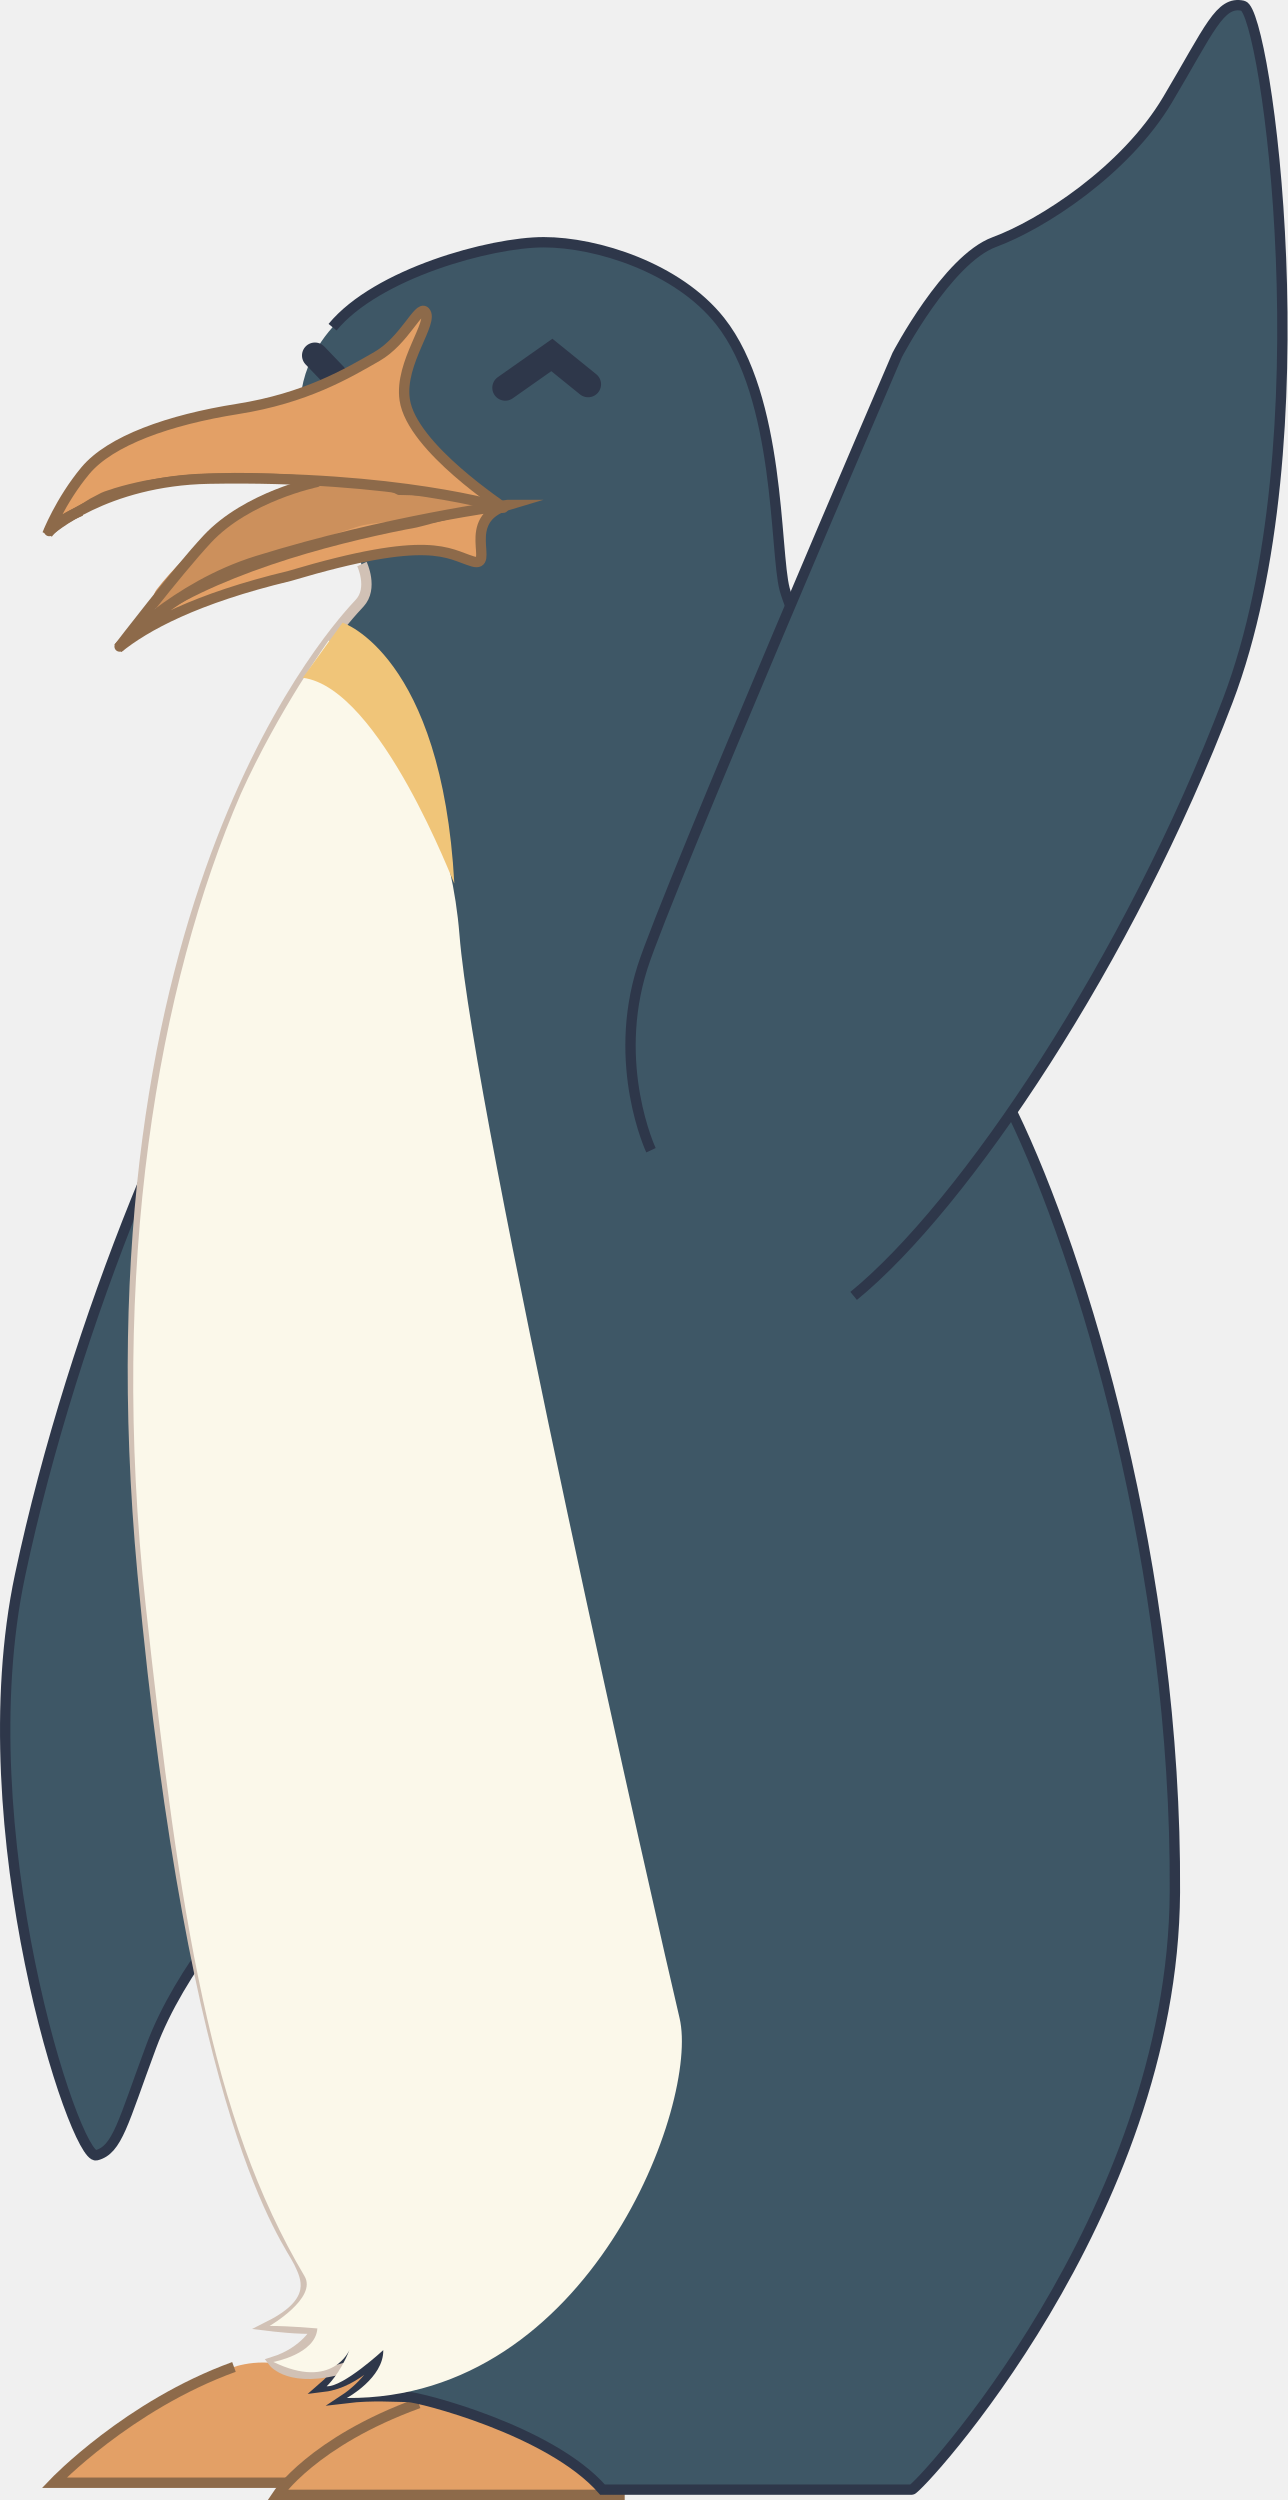
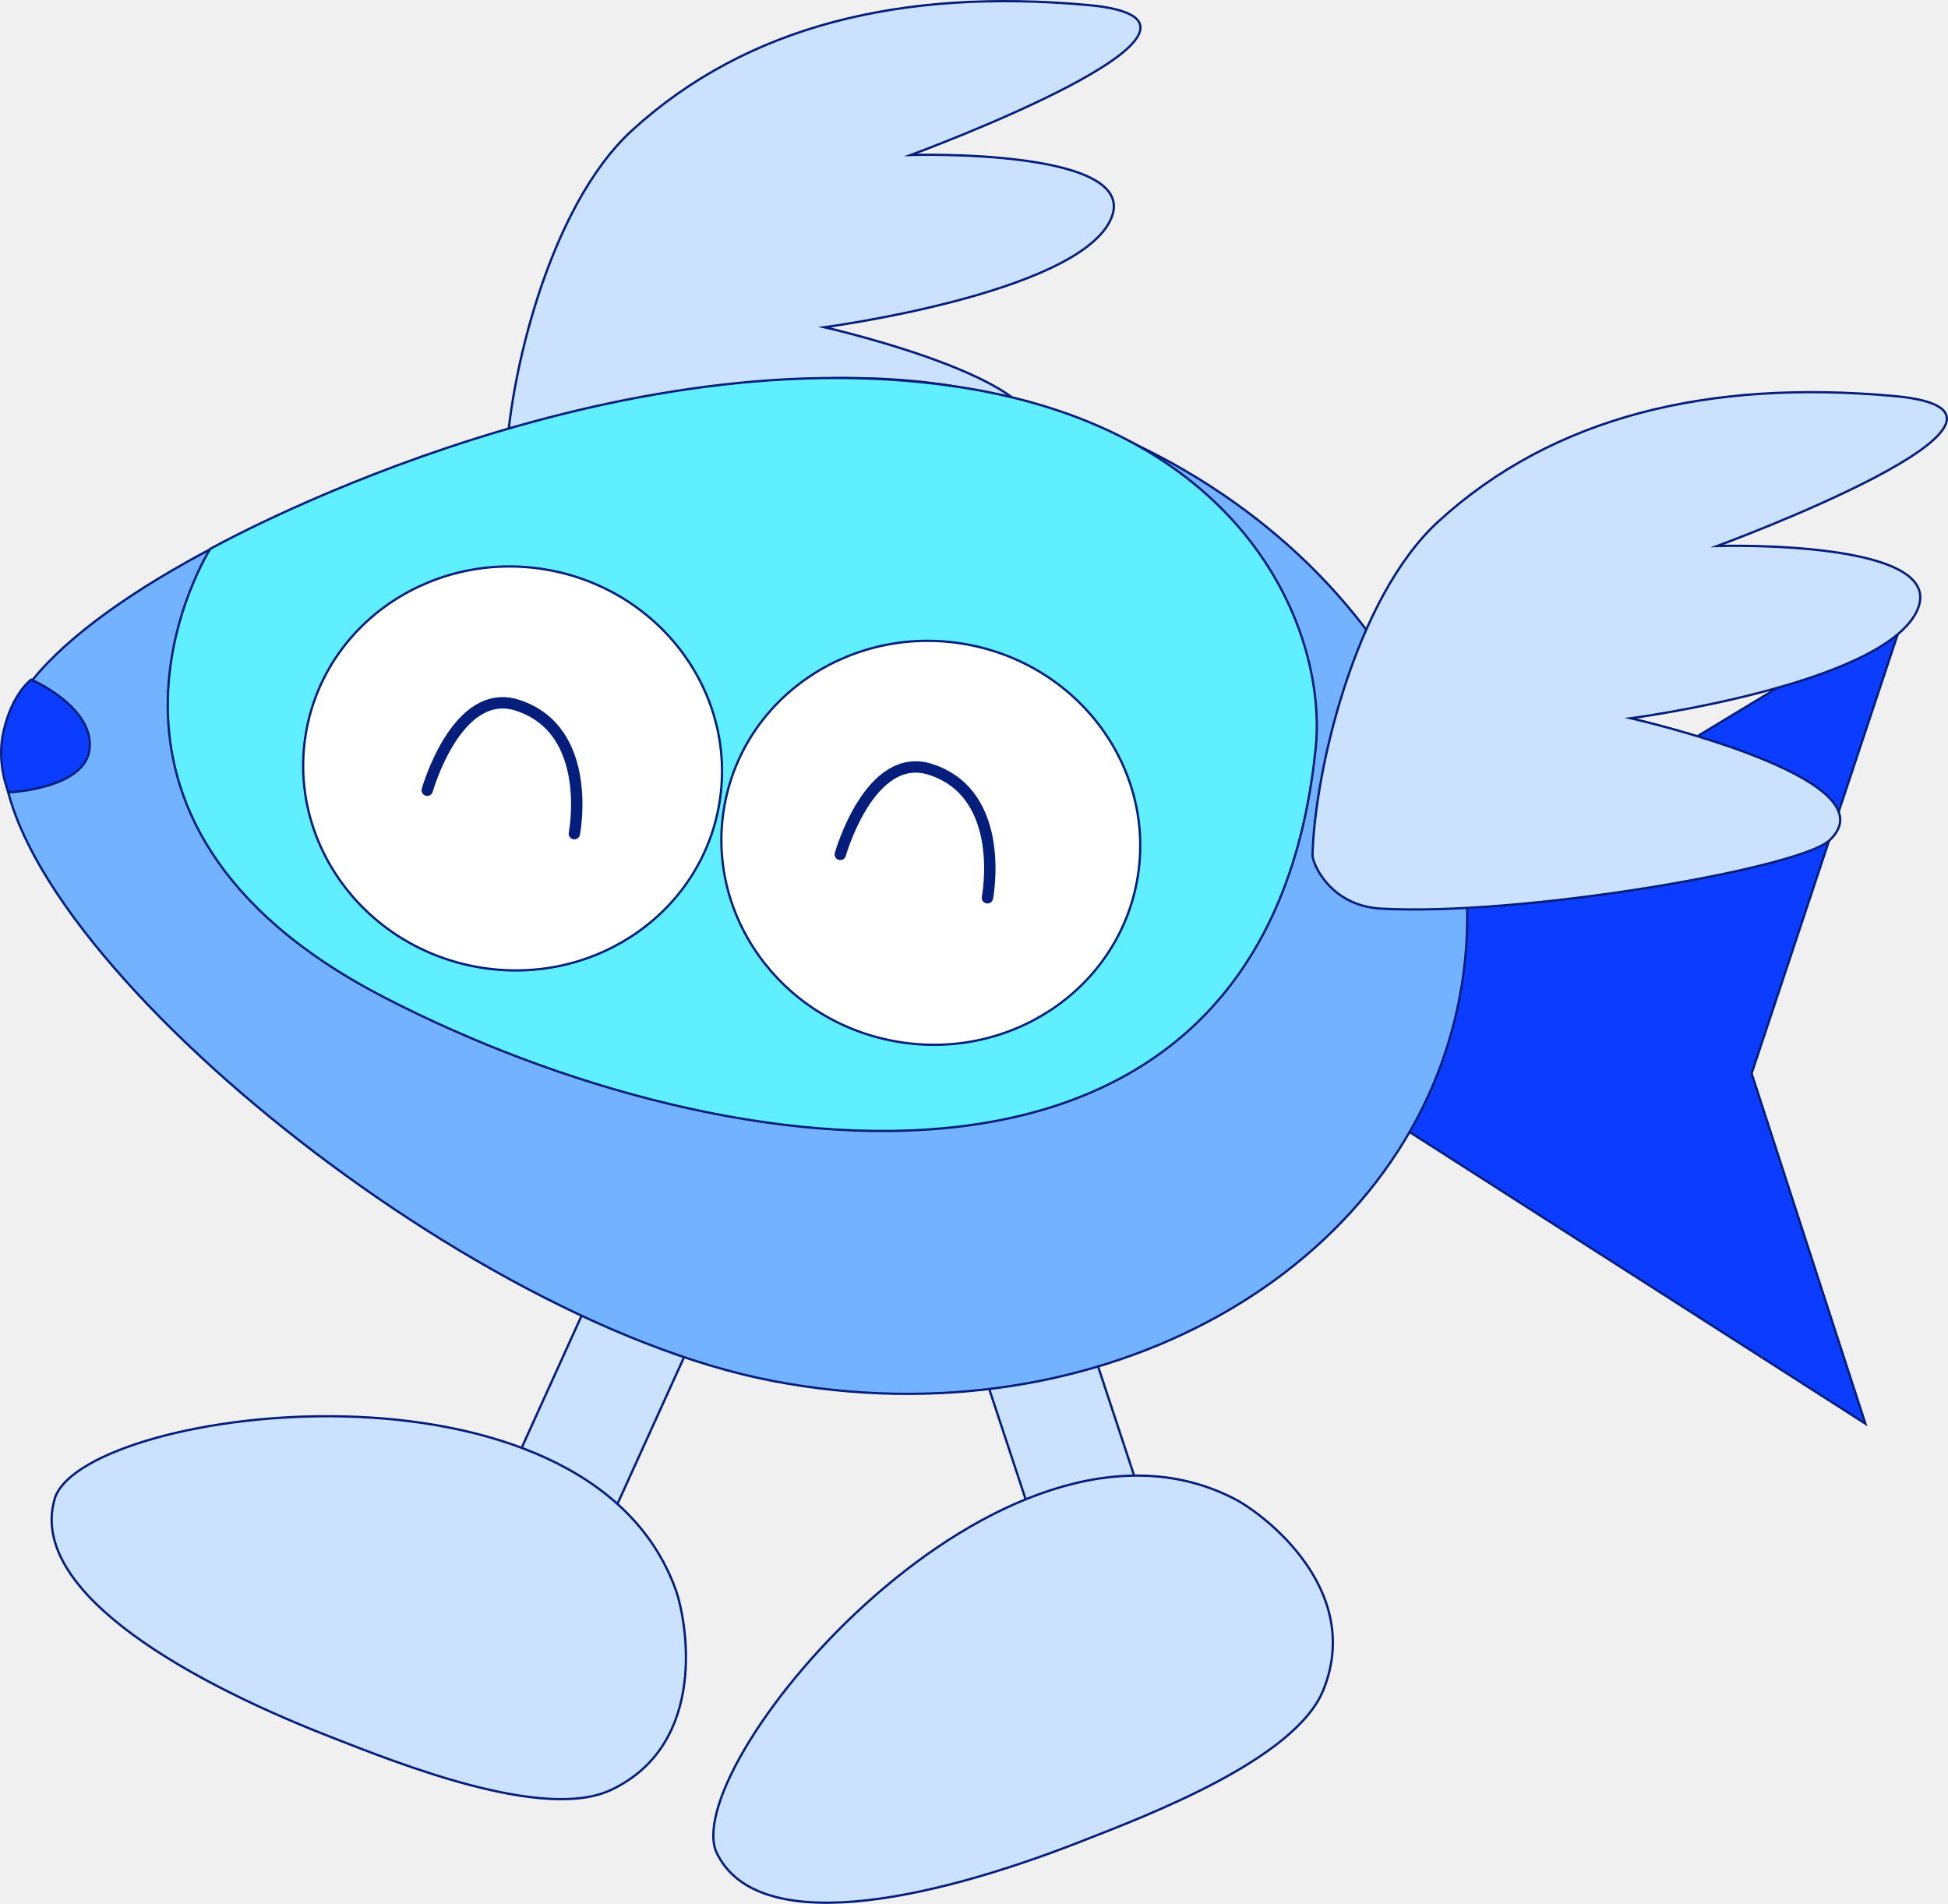
- <svg xmlns="http://www.w3.org/2000/svg" version="1.1" width="248.592" height="482.671" viewBox="0,0,248.592,482.671">
-   <g transform="translate(-548.4547,-153.304)">
-     <g data-paper-data="{&quot;isPaintingLayer&quot;:true}" stroke-linejoin="miter" stroke-miterlimit="10" stroke-dasharray="" stroke-dashoffset="0" style="mix-blend-mode: normal">
-       <g stroke-width="2" stroke-linecap="butt">
-         <path d="M653.597,632.308h-90.005c0,0 17.917,-14.513 45.848,-21.915c0,0 26.779,-9.3 44.157,21.915" fill="#e3a066" fill-rule="nonzero" stroke="none" />
-         <path d="M655.288,632.308h-91.697c0,0 19.54,-14.956 47.471,-22.357" fill="none" fill-rule="evenodd" stroke="#8d6a4a" />
-       </g>
-       <g stroke-width="2" stroke-linecap="butt">
-         <path d="M624.719,632.642h-65.794c0,0 13.098,-14.513 33.515,-21.915c0,0 19.575,-9.3 32.279,21.915" fill="#e3a066" fill-rule="nonzero" stroke="none" />
-         <path d="M625.955,632.642h-67.03c0,0 14.284,-14.956 34.701,-22.357" fill="none" fill-rule="evenodd" stroke="#8d6a4a" />
-       </g>
-       <g data-paper-data="{&quot;index&quot;:null}" stroke-width="2" stroke-linecap="butt">
-         <path d="M640.269,339.148c0,0 8.939,10.34 6.021,28.505c-2.264,14.104 -28.517,118.204 -28.517,118.204c0,0 -6.198,19.263 -13.883,25.841c-7.685,6.578 -20.74,21.922 -26.235,36.694c-5.497,14.771 -6.514,20.004 -10.61,21.034c-4.096,1.03 -25.167,-62.83 -14.708,-112.043c10.459,-49.213 32.642,-101.731 49.473,-125.148" fill="#3e5766" fill-rule="nonzero" stroke="none" />
-         <path d="M640.269,339.148c0,0 8.939,10.34 6.021,28.505c-2.264,14.104 -28.517,118.204 -28.517,118.204c0,0 -6.198,19.263 -13.883,25.841c-7.685,6.578 -20.74,21.922 -26.235,36.694c-5.497,14.771 -6.514,20.004 -10.61,21.034c-4.096,1.03 -25.167,-62.83 -14.708,-112.043c10.459,-49.213 32.642,-101.731 49.473,-125.148" fill="none" fill-rule="evenodd" stroke="#2e374a" />
-       </g>
-       <g stroke-width="2" stroke-linecap="butt">
-         <path d="M667.827,634.975h-65.794c0,0 6.822,-10.287 27.239,-17.69c0,0 23.922,2.779 38.555,17.69" fill="#e3a066" fill-rule="nonzero" stroke="none" />
-         <path d="M669.063,634.975h-67.03c0,0 6.822,-10.287 27.239,-17.69" fill="none" fill-rule="evenodd" stroke="#8d6a4a" />
-       </g>
-       <path d="M612.664,216.476c8.868,-10.02 30.482,-16.402 40.763,-16.402c10.283,0 25.905,4.948 34.036,15.206c11.702,14.763 10.557,44.472 12.476,51.777c1.919,7.308 28.301,68.761 43.999,101.149c13.521,27.891 31.738,88.032 31.348,150.459c-0.39,62.427 -49.601,115.309 -50.787,115.309h-59.715c-10.108,-11.533 -35.537,-17.886 -37.513,-17.893c-2.176,-0.015 -7.028,-0.384 -11.862,0.2c0,0 5.565,-3.679 7.041,-9.245c0,0 -5.022,6.263 -11.432,7.059c0,0 4.024,-3.734 5.091,-7.854c0.643,-2.486 5.284,-132.111 5.224,-135.291c-0.042,-2.214 -5.642,-133.948 -6.738,-197.434c8.424,-3.812 1.503,-17.081 1.503,-17.081c0,0 -14.5,-16.383 -8.112,-32.478c0.886,-1.093 1.546,-2.376 1.909,-3.779c0.773,-1.247 1.691,-2.484 2.77,-3.704z" fill="#3e5766" fill-rule="nonzero" stroke="none" stroke-width="2" stroke-linecap="butt" />
-       <path d="M612.663,216.476c8.504,-10.337 30.485,-16.402 40.766,-16.402c10.281,0 25.902,4.948 34.036,15.206c11.7,14.763 10.557,44.472 12.476,51.777c1.919,7.308 28.299,68.761 43.999,101.149c13.518,27.891 31.735,88.032 31.348,150.459c-0.39,62.427 -49.603,115.309 -50.79,115.309h-59.713c-10.107,-11.533 -35.538,-17.886 -37.515,-17.893c-2.174,-0.015 -7.026,-0.384 -11.86,0.2c0,0 5.565,-3.679 7.041,-9.245c0,0 -5.022,6.263 -11.432,7.059c0,0 4.279,-3.672 5.089,-7.854" fill="none" fill-rule="evenodd" stroke="#2e374a" stroke-width="2" stroke-linecap="butt" />
-       <g stroke-width="2" stroke-linecap="butt">
-         <path d="M615.099,610.448c-10.617,3.18 -13.861,-1.126 -13.861,-1.126c6.337,-1.99 8.487,-6.472 8.487,-6.472c-3.313,0.248 -9.213,-0.487 -9.213,-0.487c9.447,-4.772 7.051,-9.326 5.665,-12.253c-2.082,-4.4 -20.238,-26.116 -30.193,-133.075c-12.146,-130.556 38.573,-183.699 41.9,-187.278c2.674,-2.877 0.449,-7.556 0.449,-7.556" fill="none" fill-rule="evenodd" stroke="#d1c1b5" />
-         <g fill-rule="nonzero" stroke="none">
-           <path d="M611.902,276.967c0,0 22.483,21.817 25.261,56.809c2.78,34.989 38.621,192.846 42.492,209.148c3.871,16.302 -17.228,73.666 -64.245,73.36c0,0 7.144,-3.877 7.041,-9.244c0,0 -7.752,7.171 -10.921,6.973c0,0 2.605,-2.395 4.395,-7.019c0,0 -3.211,7.896 -14.688,2.329c0,0 8.188,-1.501 8.487,-6.472c0,0 -5.258,-0.485 -9.213,-0.485c0,0 9.236,-5.394 6.743,-9.598c-18.189,-30.661 -24.072,-69.322 -30.676,-129.563c-7.161,-65.313 2.474,-119.889 18.38,-156.667c7.257,-16.08 16.943,-29.571 16.943,-29.571" fill="#fbf8ea" />
-           <path d="M636.17,323.862c0.029,0.537 -14.247,-37.759 -29.253,-39.698l7.679,-10.645c0,0 19.147,6.179 21.574,50.343" fill="#f0c579" />
+ <svg xmlns="http://www.w3.org/2000/svg" version="1.1" width="427.359" height="417.582" viewBox="0,0,427.359,417.582">
+   <g transform="translate(-485.3204,-15.20889)">
+     <g stroke="#051d7b" stroke-miterlimit="10">
+       <path d="M624.098,43.693c25.145,-22.868 59.034,-31.064 99.794,-27.392c40.76,3.672 -38.733,32.894 -38.733,32.894c0,0 51.732,-1.558 43.676,14.493c-8.056,16.051 -62.64,23.294 -62.64,23.294c0,0 58.192,13.199 43.568,26.782c-6.707,6.23 -67.892,16.691 -98.369,14.972c-11.297,-0.637 -15.089,-10.043 -15.044,-11.765c0.472,-17.991 9.175,-56.387 27.749,-73.278z" fill="#cbe2ff" stroke-width="0.5" stroke-linecap="round" />
+       <path d="M794.794,214.763l108.612,-65.724l-33.809,101.619l24.963,76.814l-107.012,-68.461z" fill="#0a3dff" stroke-width="0.5" stroke-linecap="round" />
+       <g fill="#cbe2ff" stroke-width="0.5" stroke-linecap="butt">
+         <path d="M590.113,354.026l35.991,-79.308l22.063,10.013l-35.991,79.308z" />
+         <g>
+           <path d="M497.496,343.399c8.021,-19.761 116.491,-33.753 136.059,20.481c2.37,6.57 7.379,33.639 -14.085,43.881c-14.84,7.081 -46.915,-5.838 -61.856,-11.675c-34.162,-13.346 -66.655,-33.053 -60.117,-52.687z" />
        </g>
      </g>
-       <g data-paper-data="{&quot;index&quot;:null}" stroke-width="2" stroke-linecap="butt">
-         <path d="M674.138,375.381c0,0 -7.666,-16.384 -1.641,-35.325c4.676,-14.707 49.179,-118.215 49.179,-118.215c0,0 9.638,-18.445 18.757,-21.801c9.119,-3.356 25.293,-13.758 33.461,-27.509c8.17,-13.75 10.09,-19.114 14.546,-18.11c4.456,1.004 16.068,84.15 -2.928,134.114c-18.995,49.965 -50.803,97.459 -72.249,114.968" fill="#3e5766" fill-rule="nonzero" stroke="none" />
-         <path d="M674.138,375.381c0,0 -7.666,-16.384 -1.641,-35.325c4.676,-14.707 49.179,-118.215 49.179,-118.215c0,0 9.638,-18.445 18.757,-21.801c9.119,-3.356 25.293,-13.758 33.461,-27.509c8.17,-13.75 10.09,-19.114 14.546,-18.11c4.456,1.004 16.068,84.15 -2.928,134.114c-18.995,49.965 -50.803,97.459 -72.249,114.968" fill="none" fill-rule="evenodd" stroke="#2e374a" />
+       <g fill="#cbe2ff" stroke-width="0.5" stroke-linecap="butt">
+         <path d="M717.653,366.234l-27.314,-82.699l23.006,-7.599l27.314,82.699z" />
+         <g>
+           <path d="M642.369,421.216c-7.502,-19.964 62.744,-103.791 113.898,-77.192c6.197,3.222 28.231,19.724 19.398,41.806c-6.107,15.267 -38.444,27.517 -53.384,33.357c-34.159,13.351 -71.406,20.895 -79.912,2.03z" />
+         </g>
      </g>
-       <path d="M646,228.167l9,-6.333l7,5.667" fill="none" fill-rule="nonzero" stroke="#2e374a" stroke-width="5" stroke-linecap="round" />
-       <path d="M578.9,271.166c-1.881,-1.866 -0.235,-3.999 -0.235,-3.999c3.235,-4.187 6.71,-7.4 10.67,-10.635c4.01,-3.276 7.643,-7.049 12.561,-8.656c6.414,-2.095 14.036,-1.231 20.65,-1.231c4.609,0 10.499,-0.285 14.842,1.79l1.586,-1.079c0.383,-0.271 0.836,-0.428 1.321,-0.428c1.381,0 2.5,1.269 2.5,2.834c0,0.939 -0.403,1.771 -1.023,2.287l-1.977,1.681l-0.147,-0.222l-0.567,0.385l-0.062,-0.118l-0.051,0.085c-0.016,0.048 -0.037,0.095 -0.062,0.141c-0.529,0.978 -1.858,0.916 -2.816,1.282c-2.72,1.039 -5.675,1.88 -8.47,2.622c-3.42,0.908 -6.983,0.902 -10.466,1.463c-9.897,1.597 -19.574,4.028 -28.532,9.105c-0.745,0.383 -1.489,0.766 -2.234,1.149l-2.616,1.597c-0.362,0.232 -0.781,0.364 -1.227,0.364c-0.251,0 -0.493,-0.042 -0.722,-0.12c-0.646,0.466 -1.738,0.879 -2.924,-0.298z" fill="#cc905c" fill-rule="nonzero" stroke="none" stroke-width="0.5" stroke-linecap="butt" />
-       <g stroke-width="2" stroke-linecap="butt">
-         <path d="M639.691,261.688c-4.795,-1.448 -8.118,-5.306 -35.321,2.813c-18.159,4.355 -27.901,9.694 -33.096,13.914c0.727,-0.838 1.47,-1.638 2.174,-2.407c6.67,-7.278 17.005,-11.034 25.34,-14.607c4.032,-1.728 17.159,-5.892 18.557,-6.363c1.733,-0.583 3.464,-0.669 5.138,-0.889c0.397,-0.009 0.796,-0.05 1.195,-0.122c0.992,-0.005 1.899,-0.032 2.597,-0.12c6.727,-0.852 13.429,-2.102 20.211,-3.108c-9.463,2.801 -2.225,12.266 -6.795,10.888z" fill="#e3a066" fill-rule="nonzero" stroke="none" />
-         <path d="M638.762,252.685c0,0 -0.313,0.043 -0.865,0.178c-0.563,0.136 -1.387,0.336 -2.434,0.592c-1.045,0.265 -2.313,0.586 -3.766,0.956c-1.447,0.411 -3.081,0.849 -4.893,1.124c-7.198,1.427 -16.766,3.654 -26.09,6.836c-4.66,1.586 -9.258,3.396 -13.45,5.399c-2.095,1 -4.077,2.068 -5.934,3.13c-1.84,1.096 -3.537,2.211 -5.056,3.319c-1.431,1.155 -2.784,2.131 -3.978,3.047c0.39,-0.429 0.777,-0.848 1.153,-1.259c6.67,-7.278 17.005,-11.034 25.34,-14.607c1.293,-0.554 3.52,-1.359 5.997,-2.211c7.465,-2.303 14.802,-4.012 20.72,-5.212c0.277,-0.017 0.536,-0.04 0.77,-0.07c2.213,-0.28 4.424,-0.604 6.636,-0.947c0.921,-0.068 1.749,-0.131 2.472,-0.185z" fill="#8d6a4a" fill-rule="nonzero" stroke="none" />
-         <path d="M646.486,250.8c-9.463,2.801 -2.225,12.266 -6.795,10.888c-4.795,-1.448 -8.118,-5.306 -35.321,2.813c-18.159,4.355 -27.901,9.694 -33.096,13.914c0,0 10.798,-11.826 26.887,-16.816c25.25,-7.831 48.324,-10.799 48.324,-10.799z" fill="none" fill-rule="evenodd" stroke="#8d6a4a" />
+       <path d="M696.562,100.313c71.665,13.681 120.453,73.531 108.971,133.679c-11.482,60.148 -78.887,97.816 -150.552,84.135c-71.665,-13.681 -175.353,-100.819 -168.723,-141.483c5.863,-35.957 138.638,-90.012 210.304,-76.331z" fill="#73b2ff" stroke-width="0.5" stroke-linecap="butt" />
+       <path d="M492.175,164.265c0,0 13.497,5.835 12.833,14.931c-0.664,9.096 -17.81,9.809 -17.81,9.809c0,0 -2.785,-6.403 -1.069,-13.542c1.943,-8.31 6.046,-11.198 6.046,-11.198z" fill="#0a3dff" stroke-width="0.5" stroke-linecap="round" />
+       <path d="M801.008,129.459c25.145,-22.868 59.034,-31.064 99.794,-27.392c40.76,3.672 -38.733,32.894 -38.733,32.894c0,0 51.732,-1.558 43.676,14.493c-8.056,16.051 -62.64,23.294 -62.64,23.294c0,0 58.192,13.199 43.568,26.782c-6.707,6.23 -67.892,16.691 -98.369,14.972c-11.297,-0.637 -15.089,-10.043 -15.044,-11.765c0.472,-17.991 9.175,-56.387 27.749,-73.278z" fill="#cbe2ff" stroke-width="0.5" stroke-linecap="round" />
+       <path d="M531.431,135.61c0,0 84.641,-47.526 163.982,-35.569c63.564,9.579 81.085,53.912 78.558,79.126c-10.952,109.272 -128.284,93.999 -204.207,54.88c-75.923,-39.119 -38.333,-98.436 -38.333,-98.436z" fill="#5fefff" stroke-width="0.5" stroke-linecap="round" />
+       <g fill="#ffffff" stroke-width="0.5" stroke-linecap="butt">
+         <g>
+           <path d="M606.071,140.31c24.955,4.764 41.471,28.078 36.891,52.073c-4.581,23.995 -28.524,39.585 -53.479,34.821c-24.955,-4.764 -41.471,-28.078 -36.891,-52.073c4.581,-23.995 28.524,-39.585 53.479,-34.821z" />
+         </g>
+         <g>
+           <path d="M734.711,208.697c-4.581,23.995 -28.524,39.585 -53.479,34.821c-24.955,-4.764 -41.471,-28.078 -36.891,-52.073c4.581,-23.995 28.524,-39.585 53.479,-34.821c24.955,4.764 41.471,28.078 36.891,52.073z" />
+         </g>
      </g>
-       <path d="M609.259,221.934l3.741,3.899" fill="none" fill-rule="nonzero" stroke="#2e374a" stroke-width="5" stroke-linecap="round" />
-       <g stroke-width="2">
-         <path d="M645.664,251.349c-1.442,-0.237 -2.631,-0.253 -3.617,-0.103c-5.799,-1.728 -10.225,-2.254 -16.763,-2.384c-1.092,-0.612 -2.311,-0.975 -3.601,-1.023c-0.524,-0.171 -0.992,-0.305 -1.375,-0.401l-0.036,0.028c-0.509,0 -1.018,-0.07 -1.528,-0.178c-1.012,-0.459 -2.043,-0.843 -3.11,-0.849c-0.626,-0.154 -1.254,-0.264 -1.882,-0.271c-10.377,-0.113 -20.892,-1.59 -31.13,0.333c-2.687,0.505 -7.572,0.739 -10.651,2.322c-2.944,0.677 -5.71,1.663 -7.877,3.118c-5.153,2.105 -6.492,4.479 -6.492,4.479c0,0 2.481,-6.411 7.317,-12.227c4.833,-5.814 16.201,-9.841 29.399,-11.929c13.195,-2.088 21.204,-6.861 26.913,-10.139c5.335,-3.061 8.059,-9.941 9.278,-8.648c1.829,1.937 -4.965,9.841 -3.92,16.998c0,0 4.87,8.639 7.844,11.894c3.342,3.657 11.231,8.981 11.231,8.981z" fill="#e3a066" fill-rule="nonzero" stroke="none" stroke-linecap="butt" />
-         <path d="M565.087,251.328c-0.909,0.379 -1.72,0.744 -2.389,1.141c-0.976,0.485 -1.683,0.99 -2.178,1.322c-0.498,0.332 -0.763,0.508 -0.763,0.508c0,0 0.234,-0.226 0.669,-0.656c0.441,-0.42 1.058,-1.102 1.98,-1.753c0.882,-0.735 2.038,-1.448 3.382,-2.274c0.69,-0.36 1.426,-0.746 2.199,-1.152c0.788,-0.377 1.672,-0.568 2.557,-0.902c1.798,-0.549 3.765,-1.038 5.858,-1.46c2.095,-0.379 4.311,-0.72 6.612,-0.954c4.599,-0.47 9.518,-0.613 14.429,-0.515c9.821,0.184 19.586,1.367 26.871,2.493c0.907,0.167 1.789,0.224 2.611,0.427c0.817,0.217 1.595,0.422 2.325,0.615c1.453,0.41 2.72,0.766 3.763,1.059l0.52,0.173c-2.522,-0.326 -5.148,-0.477 -8.248,-0.538c-1.092,-0.612 -2.311,-0.975 -3.601,-1.023c-0.524,-0.171 -0.992,-0.305 -1.375,-0.401l-0.036,0.028c-0.509,0 -1.018,-0.07 -1.528,-0.178c-1.012,-0.459 -2.043,-0.843 -3.11,-0.849c-0.626,-0.154 -1.254,-0.264 -1.882,-0.271c-10.377,-0.113 -20.892,-1.59 -31.13,0.333c-2.687,0.505 -7.572,0.739 -10.651,2.322c-2.511,0.578 -4.893,1.38 -6.884,2.506z" fill="#8d6a4a" fill-rule="nonzero" stroke="none" stroke-linecap="butt" />
-         <path d="M564.094,251.94c-5.153,2.105 -6.492,4.479 -6.492,4.479c0,0 2.481,-6.411 7.317,-12.227c4.833,-5.814 16.201,-9.841 29.399,-11.929c13.195,-2.088 21.204,-6.861 26.913,-10.139c5.335,-3.061 8.059,-9.941 9.278,-8.648c1.829,1.937 -4.965,9.841 -3.92,16.998c1.367,9.359 19.486,20.942 19.076,20.875c-1.442,-0.237 -2.631,-0.253 -3.617,-0.103" fill="none" fill-rule="evenodd" stroke="#8d6a4a" stroke-linecap="butt" />
-         <path d="M557.953,255.833c0,0 10.735,-9.743 30.806,-10.115c36.442,-0.676 56.906,5.631 56.906,5.631c-1.442,-0.237 -2.631,-0.253 -3.617,-0.103" fill="none" fill-rule="nonzero" stroke="#8d6a4a" stroke-linecap="round" />
-       </g>
-       <path d="M571.546,278.125c0,0 10.893,-14.257 16.927,-20.739c7.663,-8.232 21.073,-11.011 21.073,-11.011" fill="none" fill-rule="nonzero" stroke="#8d6a4a" stroke-width="2" stroke-linecap="round" />
+       <path d="M669.67,202.606c0,0 6.488,-23 19.862,-18.621c16.835,5.513 12.414,28.138 12.414,28.138" fill="none" stroke-width="2.5" stroke-linecap="round" />
+       <path d="M579.05,188.537c0,0 6.488,-23 19.862,-18.621c16.835,5.513 12.414,28.138 12.414,28.138" fill="none" stroke-width="2.5" stroke-linecap="round" />
    </g>
  </g>
</svg>
